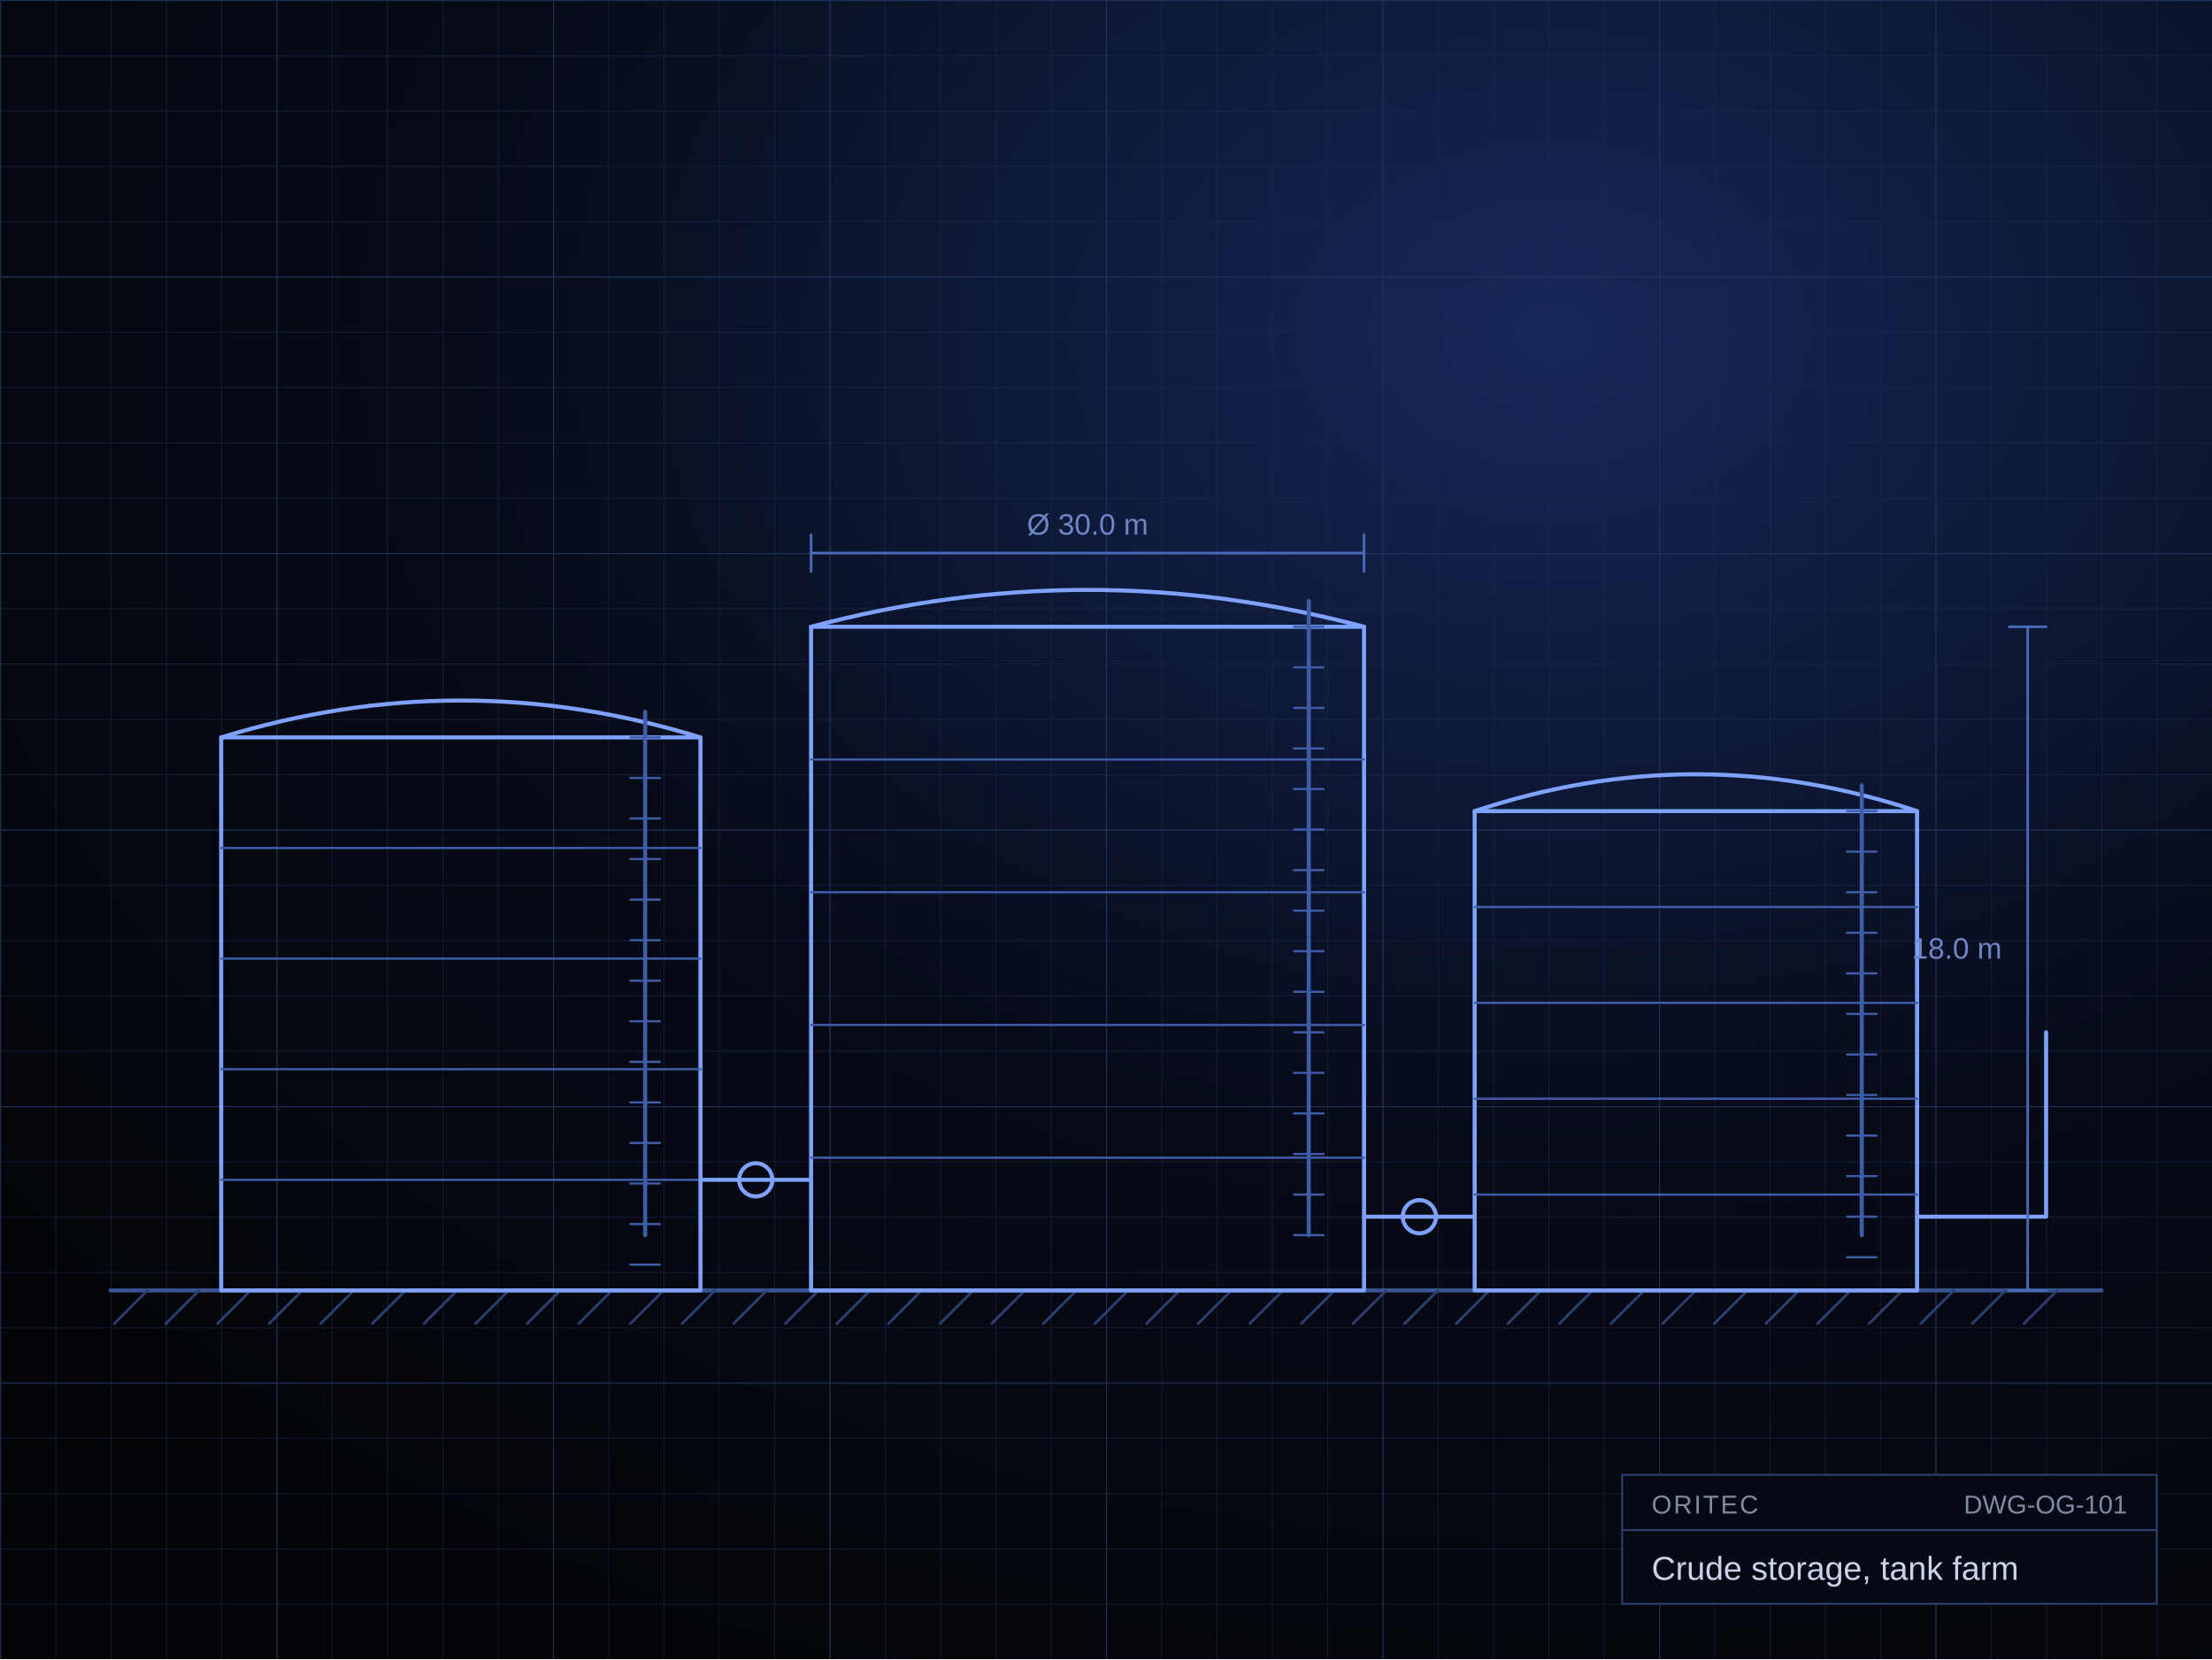
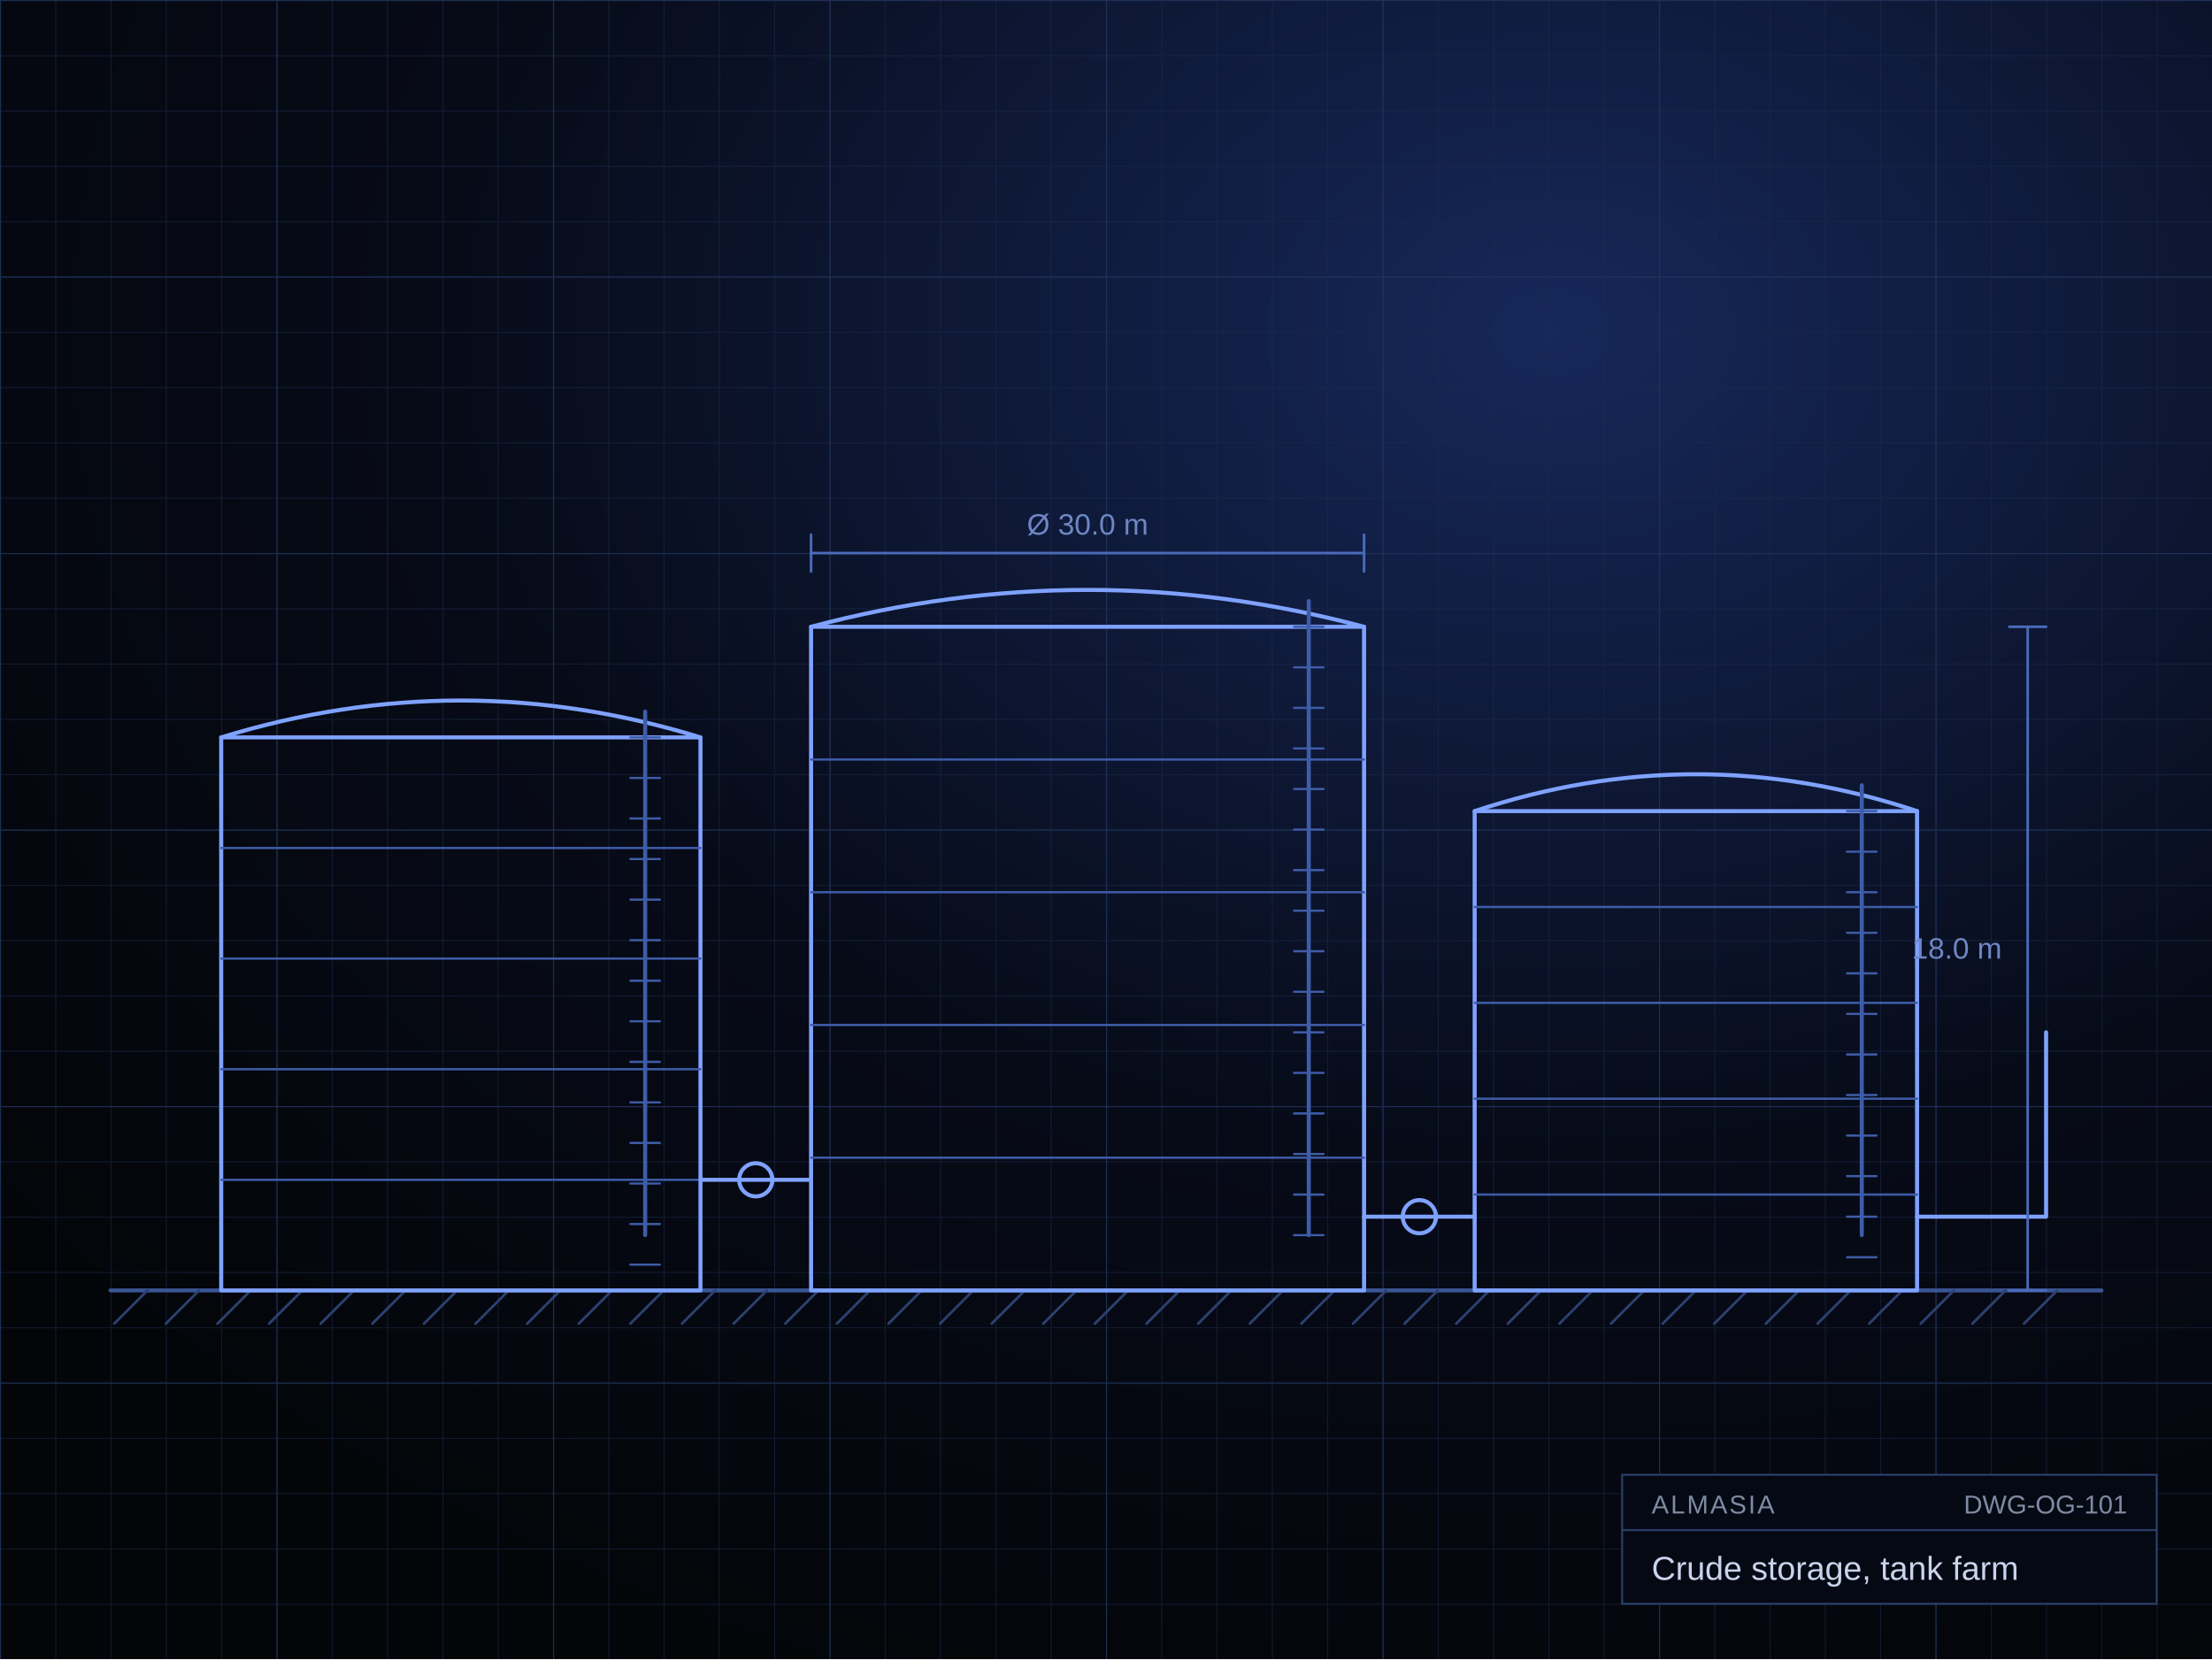
<svg xmlns="http://www.w3.org/2000/svg" viewBox="0 0 1200 900" role="img" aria-label="Crude storage, tank farm">
  <defs>
    <pattern id="g" width="30" height="30" patternUnits="userSpaceOnUse">
      <path d="M30 0H0V30" fill="none" stroke="#1B2A4A" stroke-width="1" />
    </pattern>
    <pattern id="G" width="150" height="150" patternUnits="userSpaceOnUse">
      <path d="M150 0H0V150" fill="none" stroke="#22365F" stroke-width="1.2" />
    </pattern>
    <radialGradient id="l" cx="70%" cy="20%" r="90%">
      <stop offset="0" stop-color="#16285A" />
      <stop offset=".55" stop-color="#070B18" />
      <stop offset="1" stop-color="#030508" />
    </radialGradient>
  </defs>
  <rect width="1200" height="900" fill="url(#l)" />
  <rect width="1200" height="900" fill="url(#g)" opacity=".55" />
  <rect width="1200" height="900" fill="url(#G)" opacity=".7" />
  <g fill="none" stroke="#7FA2FF" stroke-width="2.2" stroke-linecap="round" stroke-linejoin="round">
    <line x1="60" y1="700" x2="1140" y2="700" stroke="#3A5594" />
    <line x1="80" y1="700" x2="62" y2="718" stroke="#2C4170" stroke-width="1.4" />
    <line x1="108" y1="700" x2="90" y2="718" stroke="#2C4170" stroke-width="1.4" />
    <line x1="136" y1="700" x2="118" y2="718" stroke="#2C4170" stroke-width="1.4" />
    <line x1="164" y1="700" x2="146" y2="718" stroke="#2C4170" stroke-width="1.4" />
    <line x1="192" y1="700" x2="174" y2="718" stroke="#2C4170" stroke-width="1.4" />
    <line x1="220" y1="700" x2="202" y2="718" stroke="#2C4170" stroke-width="1.4" />
    <line x1="248" y1="700" x2="230" y2="718" stroke="#2C4170" stroke-width="1.4" />
    <line x1="276" y1="700" x2="258" y2="718" stroke="#2C4170" stroke-width="1.4" />
    <line x1="304" y1="700" x2="286" y2="718" stroke="#2C4170" stroke-width="1.4" />
    <line x1="332" y1="700" x2="314" y2="718" stroke="#2C4170" stroke-width="1.4" />
    <line x1="360" y1="700" x2="342" y2="718" stroke="#2C4170" stroke-width="1.4" />
    <line x1="388" y1="700" x2="370" y2="718" stroke="#2C4170" stroke-width="1.4" />
    <line x1="416" y1="700" x2="398" y2="718" stroke="#2C4170" stroke-width="1.4" />
    <line x1="444" y1="700" x2="426" y2="718" stroke="#2C4170" stroke-width="1.4" />
    <line x1="472" y1="700" x2="454" y2="718" stroke="#2C4170" stroke-width="1.4" />
    <line x1="500" y1="700" x2="482" y2="718" stroke="#2C4170" stroke-width="1.4" />
    <line x1="528" y1="700" x2="510" y2="718" stroke="#2C4170" stroke-width="1.4" />
    <line x1="556" y1="700" x2="538" y2="718" stroke="#2C4170" stroke-width="1.4" />
    <line x1="584" y1="700" x2="566" y2="718" stroke="#2C4170" stroke-width="1.4" />
    <line x1="612" y1="700" x2="594" y2="718" stroke="#2C4170" stroke-width="1.4" />
    <line x1="640" y1="700" x2="622" y2="718" stroke="#2C4170" stroke-width="1.4" />
    <line x1="668" y1="700" x2="650" y2="718" stroke="#2C4170" stroke-width="1.4" />
    <line x1="696" y1="700" x2="678" y2="718" stroke="#2C4170" stroke-width="1.4" />
    <line x1="724" y1="700" x2="706" y2="718" stroke="#2C4170" stroke-width="1.4" />
    <line x1="752" y1="700" x2="734" y2="718" stroke="#2C4170" stroke-width="1.4" />
    <line x1="780" y1="700" x2="762" y2="718" stroke="#2C4170" stroke-width="1.4" />
    <line x1="808" y1="700" x2="790" y2="718" stroke="#2C4170" stroke-width="1.4" />
    <line x1="836" y1="700" x2="818" y2="718" stroke="#2C4170" stroke-width="1.4" />
    <line x1="864" y1="700" x2="846" y2="718" stroke="#2C4170" stroke-width="1.4" />
    <line x1="892" y1="700" x2="874" y2="718" stroke="#2C4170" stroke-width="1.4" />
    <line x1="920" y1="700" x2="902" y2="718" stroke="#2C4170" stroke-width="1.4" />
    <line x1="948" y1="700" x2="930" y2="718" stroke="#2C4170" stroke-width="1.4" />
    <line x1="976" y1="700" x2="958" y2="718" stroke="#2C4170" stroke-width="1.4" />
    <line x1="1004" y1="700" x2="986" y2="718" stroke="#2C4170" stroke-width="1.4" />
    <line x1="1032" y1="700" x2="1014" y2="718" stroke="#2C4170" stroke-width="1.4" />
    <line x1="1060" y1="700" x2="1042" y2="718" stroke="#2C4170" stroke-width="1.4" />
    <line x1="1088" y1="700" x2="1070" y2="718" stroke="#2C4170" stroke-width="1.4" />
    <line x1="1116" y1="700" x2="1098" y2="718" stroke="#2C4170" stroke-width="1.4" />
    <rect x="120" y="400" width="260" height="300" />
    <path d="M120 400 Q250.0 360 380 400" />
    <line x1="120" y1="640.0" x2="380" y2="640.0" stroke="#3E5CA8" stroke-width="1.2" />
    <line x1="120" y1="580.0" x2="380" y2="580.0" stroke="#3E5CA8" stroke-width="1.2" />
    <line x1="120" y1="520.0" x2="380" y2="520.0" stroke="#3E5CA8" stroke-width="1.2" />
    <line x1="120" y1="460.0" x2="380" y2="460.0" stroke="#3E5CA8" stroke-width="1.2" />
    <path d="M350 386 V670" stroke="#3E5CA8" />
    <line x1="342" y1="400" x2="358" y2="400" stroke="#3E5CA8" stroke-width="1.2" />
    <line x1="342" y1="422" x2="358" y2="422" stroke="#3E5CA8" stroke-width="1.2" />
    <line x1="342" y1="444" x2="358" y2="444" stroke="#3E5CA8" stroke-width="1.2" />
    <line x1="342" y1="466" x2="358" y2="466" stroke="#3E5CA8" stroke-width="1.2" />
    <line x1="342" y1="488" x2="358" y2="488" stroke="#3E5CA8" stroke-width="1.2" />
    <line x1="342" y1="510" x2="358" y2="510" stroke="#3E5CA8" stroke-width="1.2" />
    <line x1="342" y1="532" x2="358" y2="532" stroke="#3E5CA8" stroke-width="1.2" />
    <line x1="342" y1="554" x2="358" y2="554" stroke="#3E5CA8" stroke-width="1.2" />
    <line x1="342" y1="576" x2="358" y2="576" stroke="#3E5CA8" stroke-width="1.2" />
    <line x1="342" y1="598" x2="358" y2="598" stroke="#3E5CA8" stroke-width="1.2" />
    <line x1="342" y1="620" x2="358" y2="620" stroke="#3E5CA8" stroke-width="1.2" />
    <line x1="342" y1="642" x2="358" y2="642" stroke="#3E5CA8" stroke-width="1.2" />
    <line x1="342" y1="664" x2="358" y2="664" stroke="#3E5CA8" stroke-width="1.2" />
    <line x1="342" y1="686" x2="358" y2="686" stroke="#3E5CA8" stroke-width="1.2" />
    <rect x="440" y="340" width="300" height="360" />
    <path d="M440 340 Q590.0 300 740 340" />
    <line x1="440" y1="628.0" x2="740" y2="628.0" stroke="#3E5CA8" stroke-width="1.2" />
    <line x1="440" y1="556.0" x2="740" y2="556.0" stroke="#3E5CA8" stroke-width="1.2" />
    <line x1="440" y1="484.0" x2="740" y2="484.0" stroke="#3E5CA8" stroke-width="1.2" />
    <line x1="440" y1="412.0" x2="740" y2="412.0" stroke="#3E5CA8" stroke-width="1.2" />
    <path d="M710 326 V670" stroke="#3E5CA8" />
    <line x1="702" y1="340" x2="718" y2="340" stroke="#3E5CA8" stroke-width="1.2" />
    <line x1="702" y1="362" x2="718" y2="362" stroke="#3E5CA8" stroke-width="1.2" />
    <line x1="702" y1="384" x2="718" y2="384" stroke="#3E5CA8" stroke-width="1.2" />
    <line x1="702" y1="406" x2="718" y2="406" stroke="#3E5CA8" stroke-width="1.2" />
    <line x1="702" y1="428" x2="718" y2="428" stroke="#3E5CA8" stroke-width="1.2" />
    <line x1="702" y1="450" x2="718" y2="450" stroke="#3E5CA8" stroke-width="1.2" />
    <line x1="702" y1="472" x2="718" y2="472" stroke="#3E5CA8" stroke-width="1.2" />
    <line x1="702" y1="494" x2="718" y2="494" stroke="#3E5CA8" stroke-width="1.2" />
    <line x1="702" y1="516" x2="718" y2="516" stroke="#3E5CA8" stroke-width="1.2" />
    <line x1="702" y1="538" x2="718" y2="538" stroke="#3E5CA8" stroke-width="1.2" />
    <line x1="702" y1="560" x2="718" y2="560" stroke="#3E5CA8" stroke-width="1.2" />
    <line x1="702" y1="582" x2="718" y2="582" stroke="#3E5CA8" stroke-width="1.2" />
    <line x1="702" y1="604" x2="718" y2="604" stroke="#3E5CA8" stroke-width="1.2" />
    <line x1="702" y1="626" x2="718" y2="626" stroke="#3E5CA8" stroke-width="1.2" />
    <line x1="702" y1="648" x2="718" y2="648" stroke="#3E5CA8" stroke-width="1.2" />
    <line x1="702" y1="670" x2="718" y2="670" stroke="#3E5CA8" stroke-width="1.2" />
    <rect x="800" y="440" width="240" height="260" />
    <path d="M800 440 Q920.0 400 1040 440" />
    <line x1="800" y1="648.0" x2="1040" y2="648.0" stroke="#3E5CA8" stroke-width="1.2" />
    <line x1="800" y1="596.0" x2="1040" y2="596.0" stroke="#3E5CA8" stroke-width="1.2" />
    <line x1="800" y1="544.0" x2="1040" y2="544.0" stroke="#3E5CA8" stroke-width="1.2" />
    <line x1="800" y1="492.0" x2="1040" y2="492.0" stroke="#3E5CA8" stroke-width="1.2" />
    <path d="M1010 426 V670" stroke="#3E5CA8" />
    <line x1="1002" y1="440" x2="1018" y2="440" stroke="#3E5CA8" stroke-width="1.2" />
    <line x1="1002" y1="462" x2="1018" y2="462" stroke="#3E5CA8" stroke-width="1.2" />
    <line x1="1002" y1="484" x2="1018" y2="484" stroke="#3E5CA8" stroke-width="1.2" />
    <line x1="1002" y1="506" x2="1018" y2="506" stroke="#3E5CA8" stroke-width="1.2" />
    <line x1="1002" y1="528" x2="1018" y2="528" stroke="#3E5CA8" stroke-width="1.2" />
    <line x1="1002" y1="550" x2="1018" y2="550" stroke="#3E5CA8" stroke-width="1.2" />
    <line x1="1002" y1="572" x2="1018" y2="572" stroke="#3E5CA8" stroke-width="1.2" />
    <line x1="1002" y1="594" x2="1018" y2="594" stroke="#3E5CA8" stroke-width="1.2" />
    <line x1="1002" y1="616" x2="1018" y2="616" stroke="#3E5CA8" stroke-width="1.2" />
    <line x1="1002" y1="638" x2="1018" y2="638" stroke="#3E5CA8" stroke-width="1.2" />
    <line x1="1002" y1="660" x2="1018" y2="660" stroke="#3E5CA8" stroke-width="1.2" />
    <line x1="1002" y1="682" x2="1018" y2="682" stroke="#3E5CA8" stroke-width="1.2" />
    <path d="M380 640 H440 M740 660 H800 M1040 660 H1110 V560" />
    <circle cx="410" cy="640" r="9" />
    <circle cx="770" cy="660" r="9" />
    <g stroke="#4A6BB8" stroke-width="1.4">
      <line x1="440" y1="300" x2="740" y2="300" />
      <line x1="440" y1="290" x2="440" y2="310" />
      <line x1="740" y1="290" x2="740" y2="310" />
    </g>
    <text x="590.0" y="290" fill="#6E86C4" stroke="none" font-family="Manrope, Arial" font-size="16" text-anchor="middle">Ø 30.0 m</text>
    <g stroke="#4A6BB8" stroke-width="1.4">
      <line x1="1100" y1="340" x2="1100" y2="700" />
      <line x1="1090" y1="340" x2="1110" y2="340" />
      <line x1="1090" y1="700" x2="1110" y2="700" />
    </g>
    <text x="1086" y="520.0" fill="#6E86C4" stroke="none" font-family="Manrope, Arial" font-size="16" text-anchor="end">18.0 m</text>
  </g>
  <g font-family="Manrope, Arial, sans-serif" fill="#7F8BA3" font-size="18">
    <rect x="880" y="800" width="290" height="70" fill="#050913" stroke="#2C4170" />
    <line x1="880" y1="830" x2="1170" y2="830" stroke="#2C4170" />
-     <text x="896" y="821" font-size="14" letter-spacing="1">ORITEC</text>
+     <text x="896" y="821" font-size="14" letter-spacing="1">ALMASIA</text>
    <text x="1154" y="821" font-size="14" text-anchor="end">DWG-OG-101</text>
    <text x="896" y="857" fill="#C9D4EC">Crude storage, tank farm</text>
  </g>
</svg>
